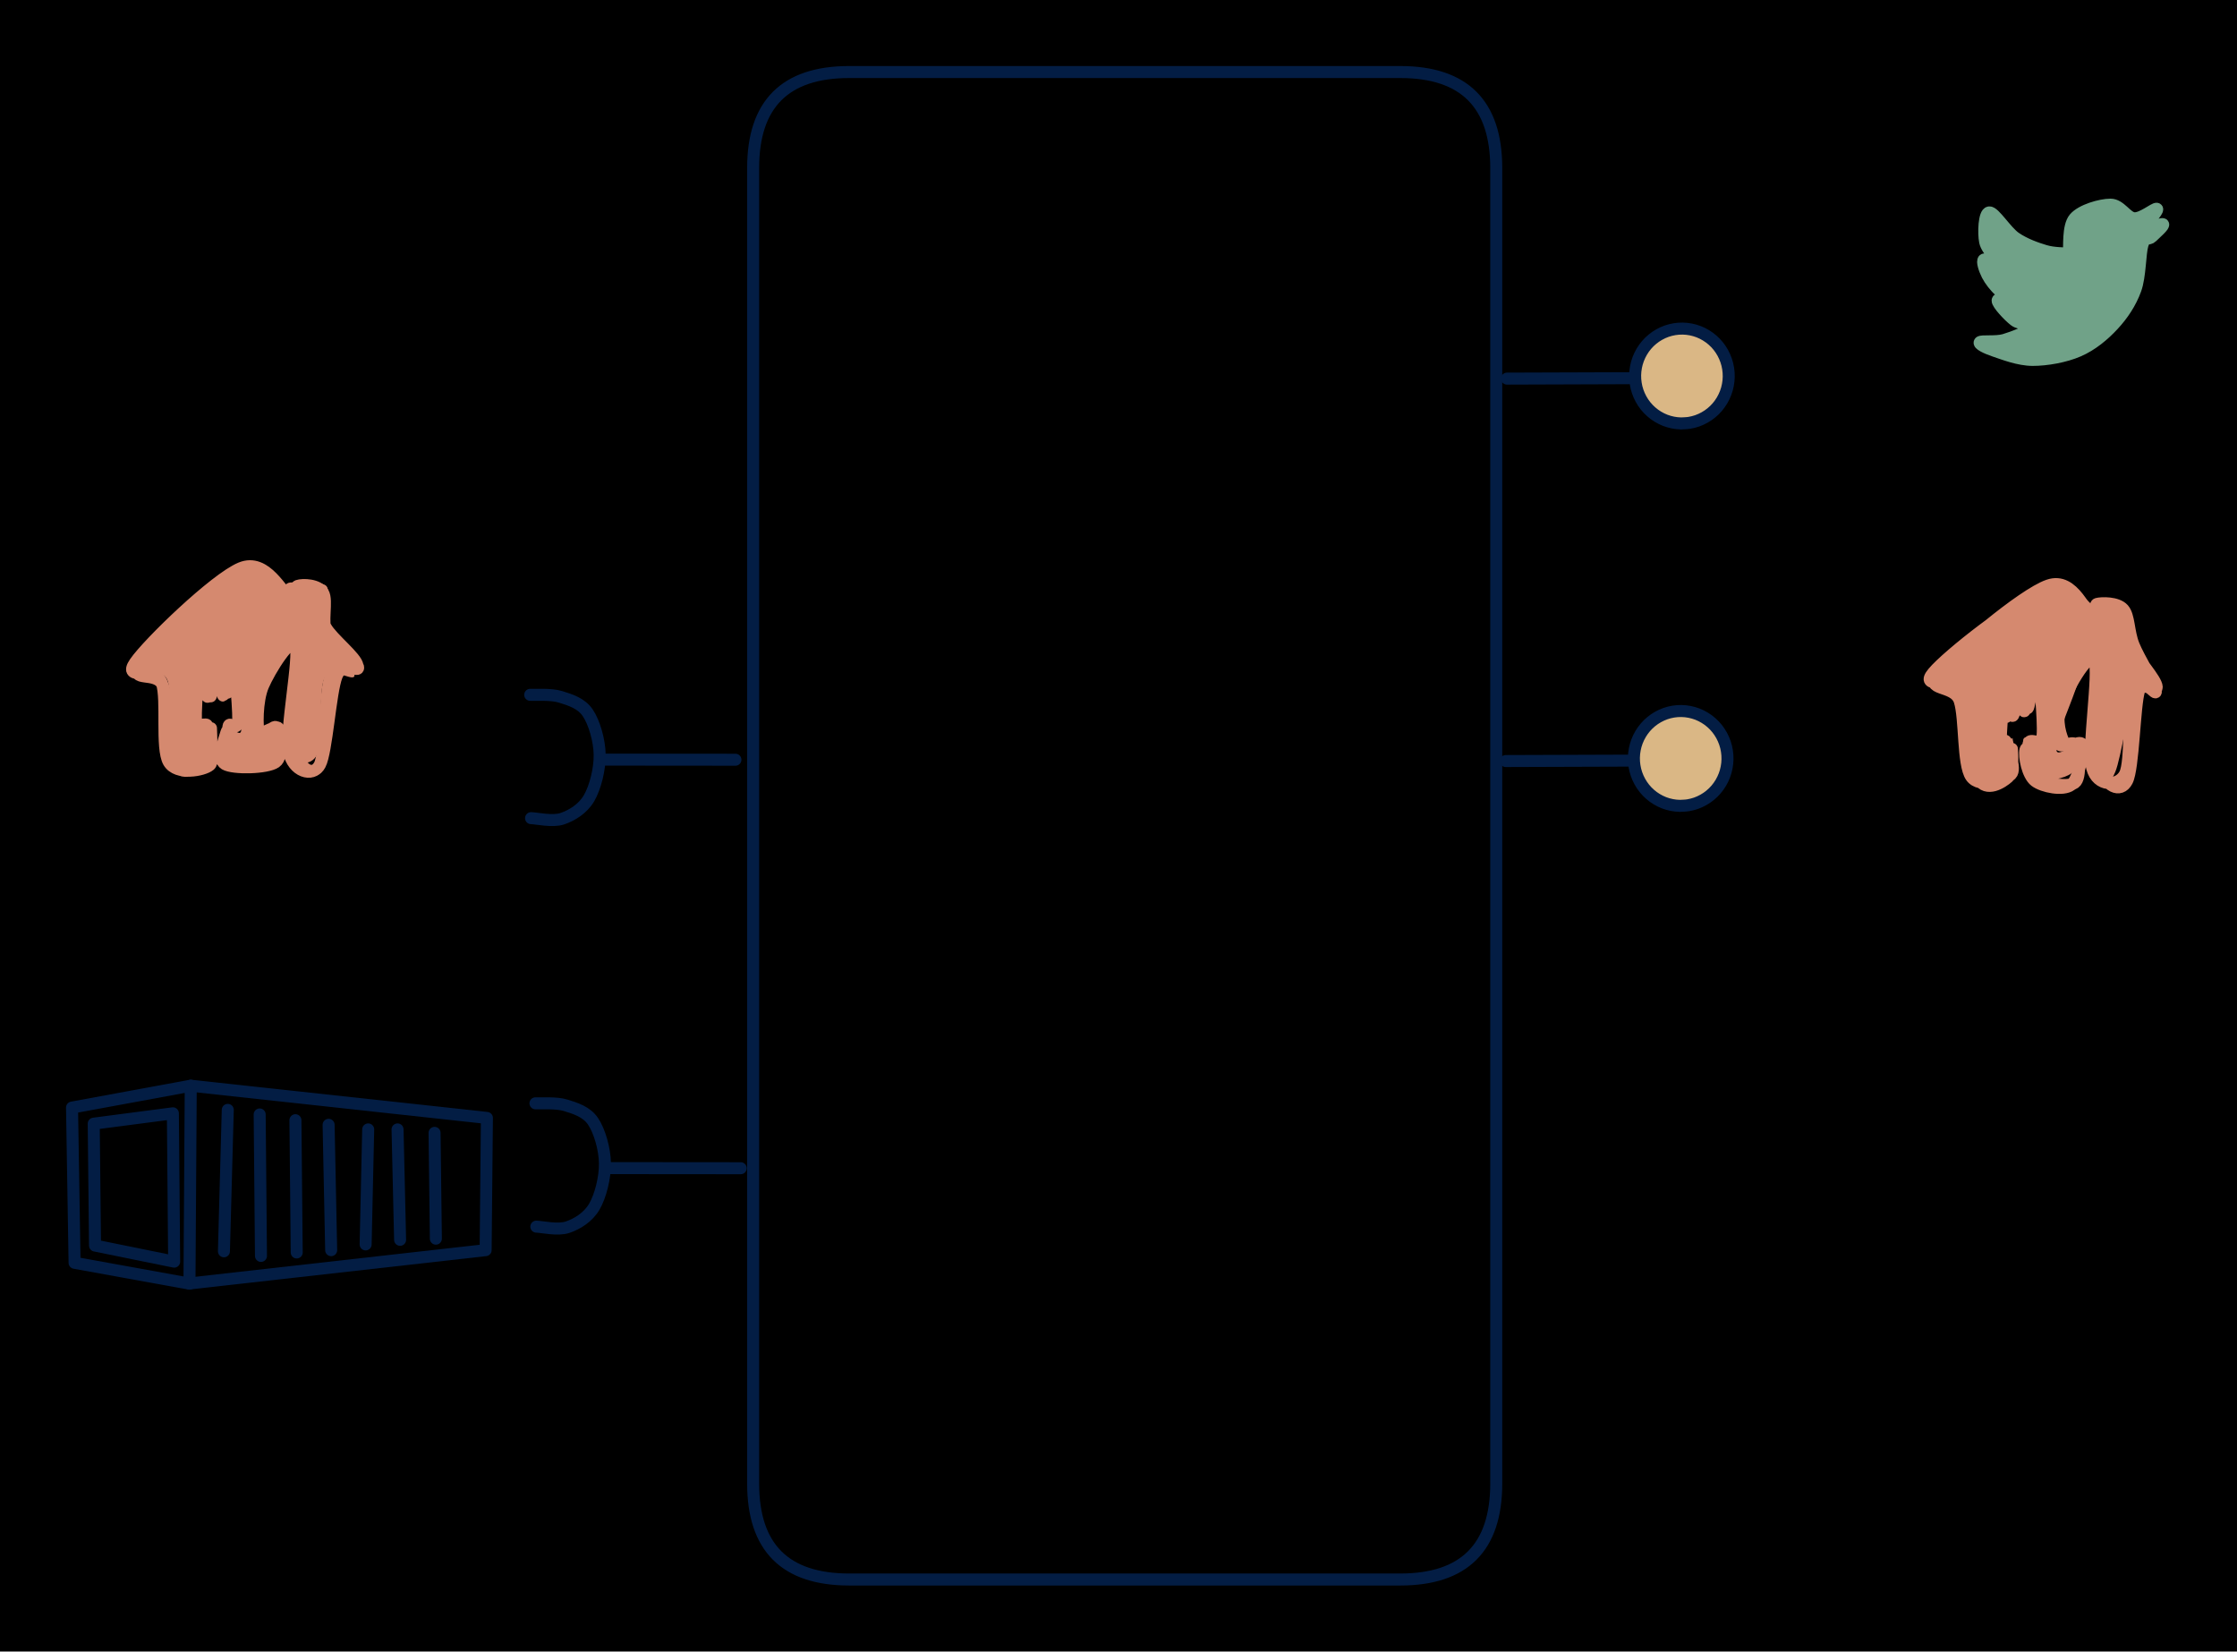
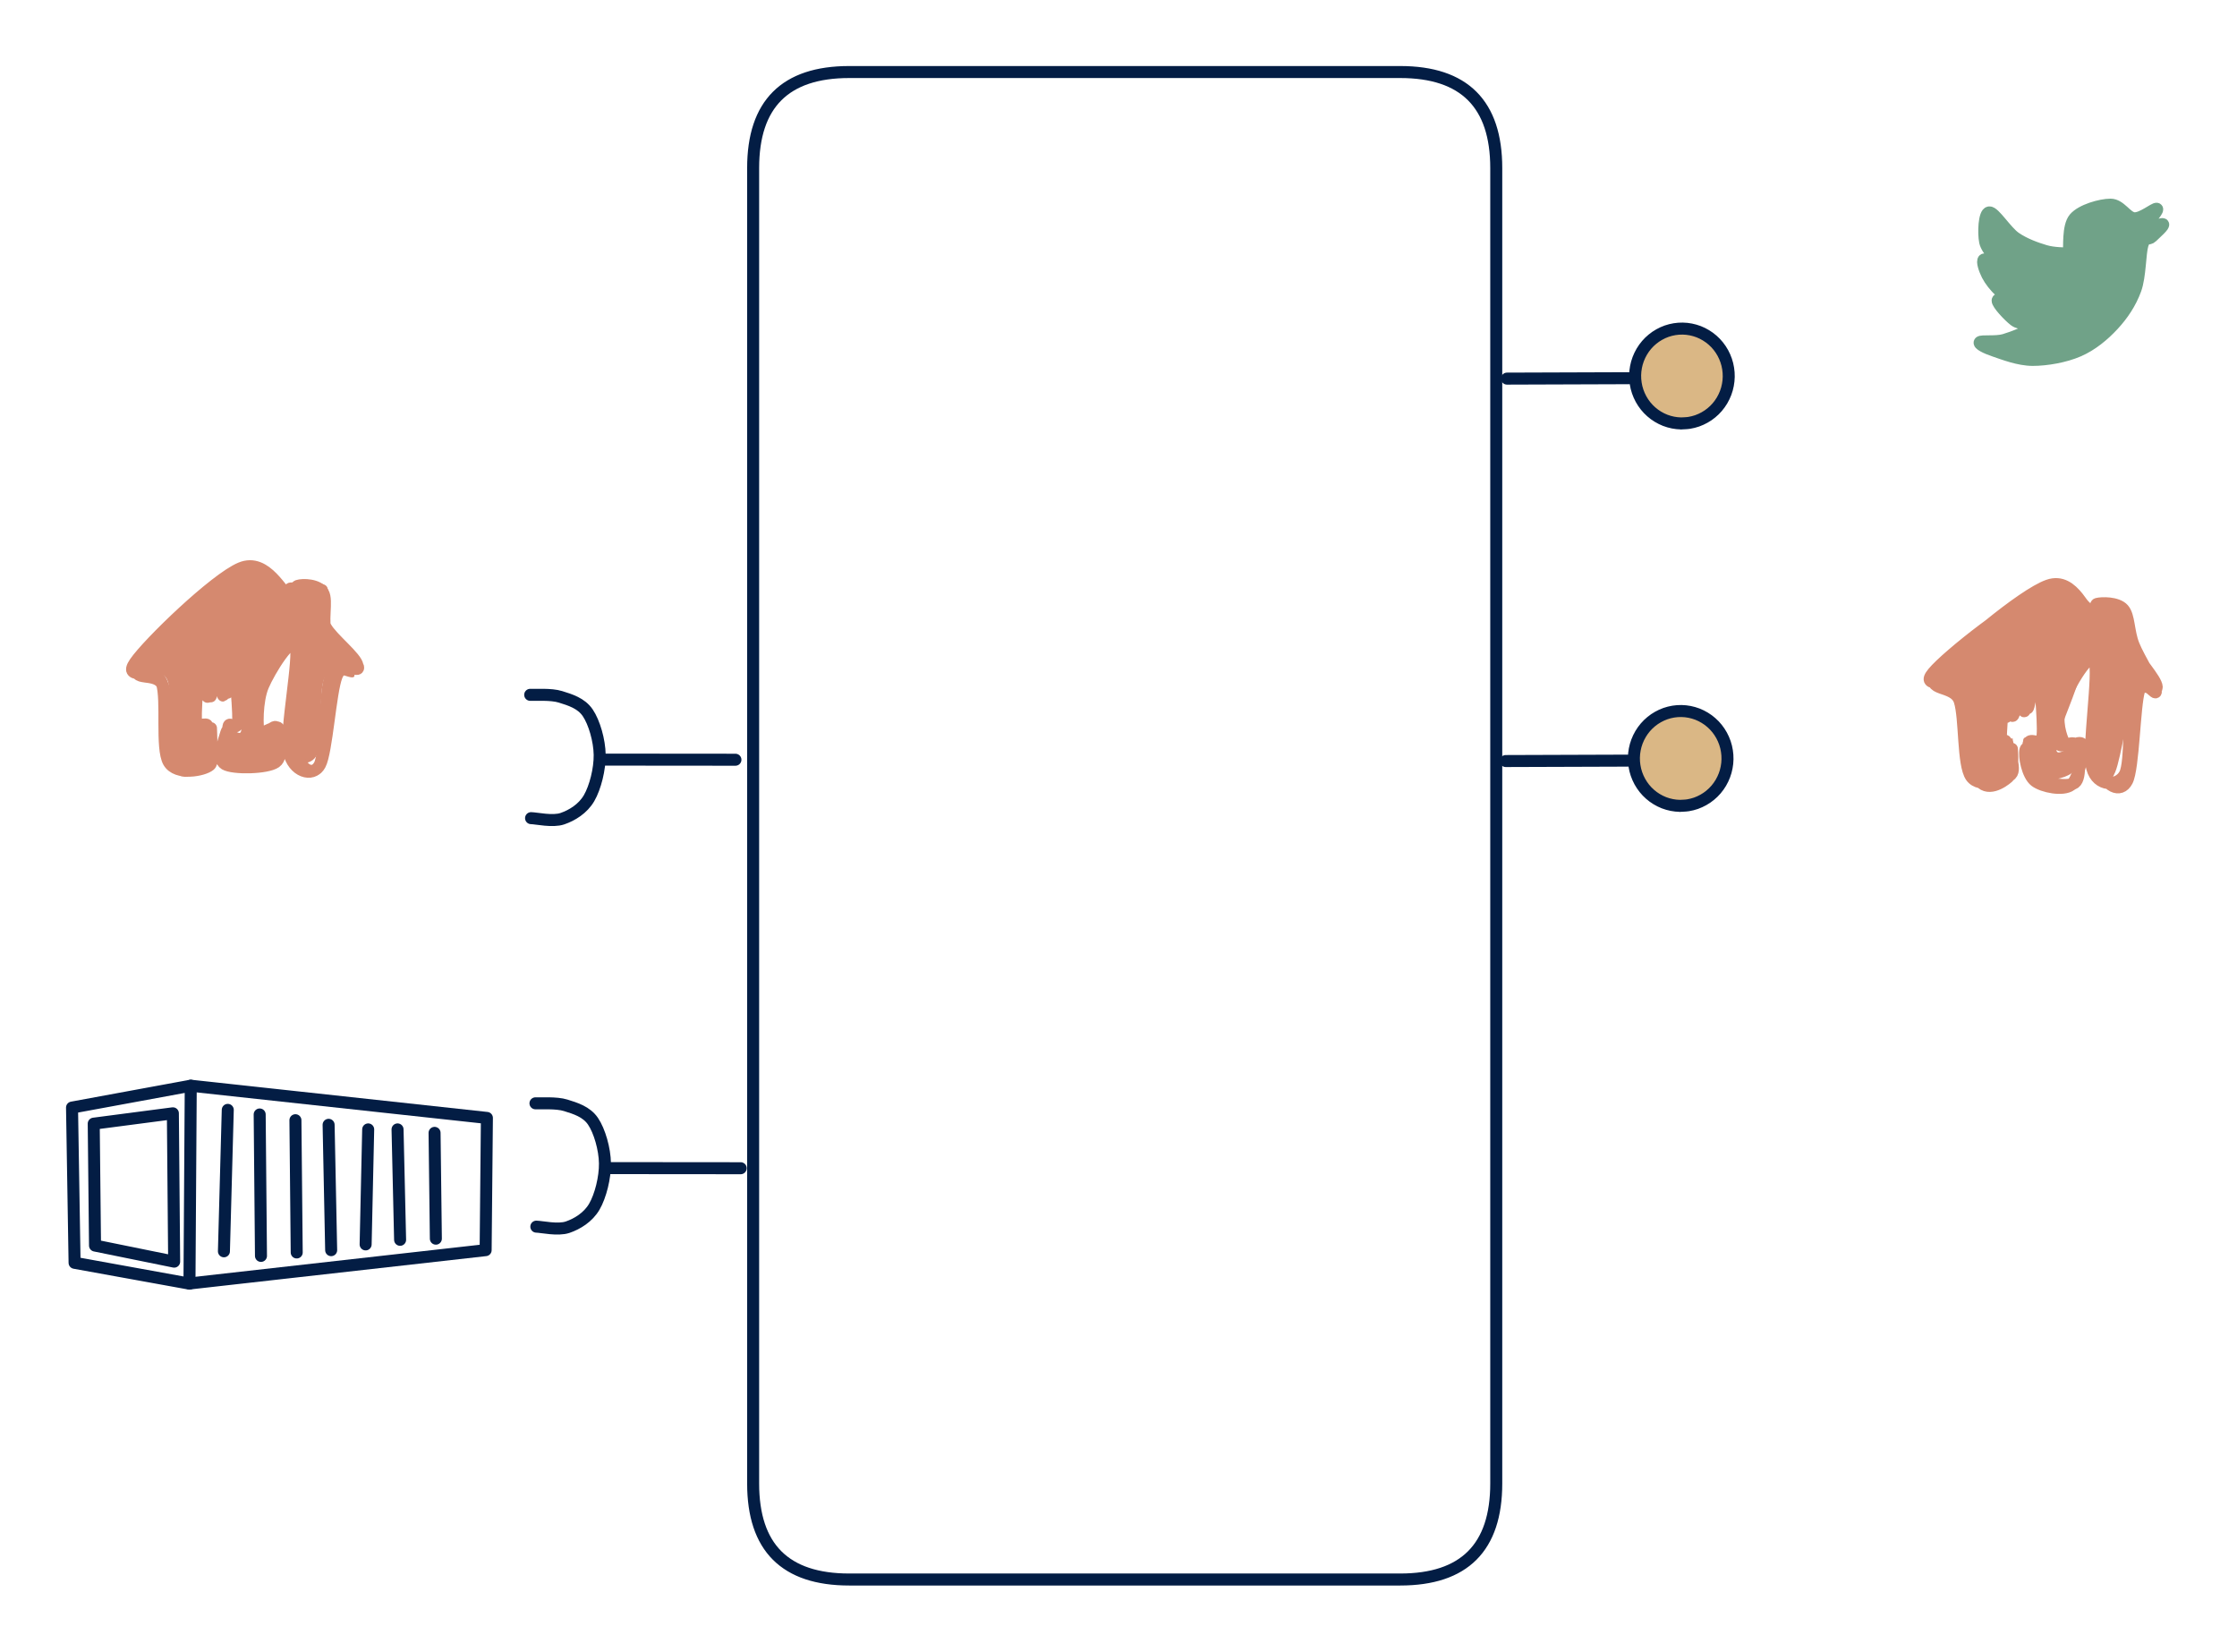
<svg xmlns="http://www.w3.org/2000/svg" version="1.1" viewBox="3001.583 618.914 745.384 550.24" width="745.384" height="550.24">
-   <rect x="3001.583" y="618.914" width="745.384" height="550.24" fill="#000000" />
  <g stroke-linecap="round">
    <g transform="translate(3070.528 861.5411) rotate(0 12.73015 -19.74029)" fill-rule="evenodd">
      <path d="M-0.31 -2 C0.5 -0.59, 4.44 7.05, 2.67 9.72 C0.9 12.39, -8.27 18.32, -10.92 14 C-13.58 9.69, -10.73 -10.33, -13.24 -16.18 C-15.76 -22.04, -30.34 -15.08, -26.02 -21.12 C-21.7 -27.16, 4.08 -49, 12.67 -52.45 C21.26 -55.9, 22.96 -42.87, 25.54 -41.82 C28.11 -40.78, 25.74 -45.24, 28.13 -46.15 C30.52 -47.07, 38.09 -49.44, 39.87 -47.32 C41.65 -45.2, 37.24 -38.38, 38.8 -33.44 C40.35 -28.5, 49.12 -20.47, 49.18 -17.69 C49.24 -14.9, 41.26 -21.16, 39.17 -16.74 C37.09 -12.31, 38.6 4.94, 36.68 8.85 C34.75 12.77, 28.79 12.75, 27.63 6.76 C26.46 0.76, 31.19 -23.38, 29.67 -27.11 C28.14 -30.85, 20.61 -20.06, 18.47 -15.65 C16.34 -11.24, 15.84 -3.32, 16.84 -0.67 C17.84 1.99, 23.68 -2.1, 24.48 0.28 C25.27 2.66, 24.75 11.82, 21.62 13.62 C18.48 15.43, 7.84 13.11, 5.68 11.12 C3.52 9.13, 7.68 3.64, 8.65 1.69 C9.62 -0.27, 11.55 3.86, 11.51 -0.61 C11.46 -5.08, 9.38 -23.34, 8.39 -25.13 C7.4 -26.92, 6.66 -11.15, 5.58 -11.35 C4.49 -11.56, 3.07 -26.09, 1.87 -26.35 C0.67 -26.61, -1.26 -12.44, -1.62 -12.89 C-1.98 -13.34, -0.11 -30.23, -0.28 -29.04 C-0.46 -27.85, -2.92 -10.25, -2.65 -5.75 C-2.39 -1.25, 0.45 -2.98, 1.29 -2.04" stroke="none" stroke-width="0" fill="#d5896f" fill-rule="evenodd" />
      <path d="M-0.55 0.67 C-0.43 2.8, 2.98 10.52, 0.96 12.29 C-1.07 14.05, -10.05 15.82, -12.71 11.26 C-15.38 6.7, -13.14 -9.53, -15.01 -15.05 C-16.89 -20.58, -28.33 -15.51, -23.95 -21.89 C-19.58 -28.27, 2.6 -49.71, 11.23 -53.32 C19.87 -56.93, 25.06 -44.67, 27.85 -43.55 C30.63 -42.42, 26.42 -46.47, 27.96 -46.57 C29.5 -46.67, 35.17 -46.32, 37.11 -44.16 C39.05 -42.01, 37.41 -37.54, 39.59 -33.65 C41.77 -29.76, 49.91 -23.59, 50.17 -20.81 C50.43 -18.04, 43.27 -22.53, 41.16 -17.01 C39.05 -11.48, 39.8 8.21, 37.49 12.35 C35.19 16.48, 28.65 14.5, 27.32 7.81 C25.99 1.12, 31.1 -23.99, 29.5 -27.78 C27.9 -31.57, 20.06 -19.76, 17.74 -14.93 C15.42 -10.1, 14.57 -1.28, 15.59 1.21 C16.6 3.7, 22.97 -1.67, 23.86 0.02 C24.75 1.72, 23.47 9.62, 20.94 11.38 C18.41 13.13, 10.97 12.55, 8.68 10.56 C6.39 8.57, 6.89 1.68, 7.18 -0.55 C7.48 -2.78, 10.32 1.85, 10.44 -2.82 C10.56 -7.49, 8.74 -27.24, 7.91 -28.59 C7.07 -29.93, 5.98 -10.95, 5.42 -10.88 C4.87 -10.8, 5.44 -28.21, 4.57 -28.14 C3.71 -28.07, 1.4 -10.39, 0.23 -10.46 C-0.95 -10.52, -1.69 -29.54, -2.5 -28.52 C-3.31 -27.5, -5.04 -8.89, -4.63 -4.33 C-4.22 0.24, -0.68 -1.7, -0.06 -1.14 M1.36 -0.02 C1.33 1.83, 2.1 8.7, 0.14 10.75 C-1.81 12.81, -7.91 16.44, -10.36 12.32 C-12.81 8.21, -12.64 -8.39, -14.57 -13.95 C-16.5 -19.51, -26.41 -14.81, -21.95 -21.03 C-17.49 -27.25, 3.79 -47.86, 12.19 -51.27 C20.58 -54.69, 25.42 -42.19, 28.42 -41.55 C31.42 -40.9, 28.48 -46.82, 30.2 -47.42 C31.91 -48.02, 37.07 -47.89, 38.7 -45.16 C40.33 -42.43, 38.04 -35.18, 39.98 -31.06 C41.93 -26.93, 49.83 -22.71, 50.37 -20.43 C50.91 -18.15, 45.33 -22.81, 43.22 -17.38 C41.1 -11.95, 39.93 8.03, 37.67 12.14 C35.42 16.26, 30.96 13.97, 29.69 7.32 C28.43 0.66, 31.92 -24.2, 30.09 -27.78 C28.26 -31.35, 20.82 -19.12, 18.7 -14.12 C16.58 -9.12, 16.63 -0.1, 17.38 2.22 C18.13 4.54, 22.28 -1.72, 23.2 -0.21 C24.12 1.31, 25.76 9.29, 22.89 11.32 C20.03 13.34, 8.74 13.58, 6 11.94 C3.26 10.29, 5.67 4.15, 6.47 1.45 C7.27 -1.25, 10.68 0.39, 10.82 -4.25 C10.96 -8.89, 7.99 -25.13, 7.31 -26.39 C6.62 -27.65, 7.44 -11.5, 6.73 -11.8 C6.02 -12.09, 3.97 -28.36, 3.05 -28.16 C2.13 -27.96, 1.94 -10.41, 1.21 -10.6 C0.47 -10.79, -0.58 -30.61, -1.39 -29.28 C-2.2 -27.96, -3.9 -7.52, -3.67 -2.66 C-3.44 2.19, -0.64 -0.75, 0.01 -0.17" stroke="#d5896f" stroke-width="4" fill="none" />
    </g>
  </g>
  <g stroke-linecap="round">
    <g transform="translate(3032.814 993.2821) rotate(0 13.39865 21.26245)">
      <path d="M0 0 C0.14 13.04, 0.27 26.08, 0.43 40.61 M0 0 C0.16 15.19, 0.32 30.39, 0.43 40.61 M0.43 40.61 C6.67 41.88, 12.91 43.15, 26.8 45.97 M0.43 40.61 C8.54 42.26, 16.65 43.91, 26.8 45.97 M26.8 45.97 C26.67 31.72, 26.55 17.46, 26.37 -3.45 M26.8 45.97 C26.69 33.63, 26.58 21.28, 26.37 -3.45 M26.37 -3.45 C20.89 -2.73, 15.4 -2.01, 0 0 M26.37 -3.45 C18.43 -2.41, 10.5 -1.37, 0 0" stroke="#031d44" stroke-width="4" fill="none" />
    </g>
  </g>
  <g stroke-linecap="round">
    <g transform="translate(3025.583 987.9186) rotate(0 19.77896 25.68963)">
      <path d="M0 0 C0.18 11.08, 0.36 22.16, 0.85 51.72 M0 0 C0.18 10.79, 0.36 21.59, 0.85 51.72 M0.85 51.72 C10.05 53.39, 19.25 55.06, 39.13 58.66 M0.85 51.72 C16.1 54.48, 31.35 57.25, 39.13 58.66 M39.13 58.66 C39.22 45.29, 39.31 31.92, 39.56 -7.28 M39.13 58.66 C39.23 44.12, 39.32 29.59, 39.56 -7.28 M39.56 -7.28 C29.76 -5.48, 19.97 -3.67, 0 0 M39.56 -7.28 C29.7 -5.46, 19.84 -3.65, 0 0" stroke="#031d44" stroke-width="4" fill="none" />
    </g>
  </g>
  <g stroke-linecap="round">
    <g transform="translate(3065.141 980.6395) rotate(0 49.12839 32.94722)">
      <path d="M0 0 C32.71 3.56, 65.42 7.11, 98.68 10.73 M0 0 C24.69 2.68, 49.38 5.37, 98.68 10.73 M98.68 10.73 C98.56 23.1, 98.44 35.48, 98.26 54.78 M98.68 10.73 C98.58 21.82, 98.47 32.92, 98.26 54.78 M98.26 54.78 C58.83 59.22, 19.41 63.66, -0.43 65.89 M98.26 54.78 C76.07 57.28, 53.88 59.78, -0.43 65.89" stroke="#031d44" stroke-width="4" fill="none" />
    </g>
  </g>
  <g stroke-linecap="round">
    <g transform="translate(3077.477 988.6848) rotate(0 -0.6380311 23.56109)">
      <path d="M0 0 C-0.35 12.76, -0.69 25.52, -1.28 47.12 M0 0 C-0.28 10.31, -0.56 20.62, -1.28 47.12" stroke="#031d44" stroke-width="4" fill="none" />
    </g>
  </g>
  <g stroke-linecap="round">
    <g transform="translate(3088.11 990.2172) rotate(0 0.212677 23.56109)">
      <path d="M0 0 C0.1 10.71, 0.19 21.41, 0.43 47.12 M0 0 C0.15 17.02, 0.31 34.03, 0.43 47.12" stroke="#031d44" stroke-width="4" fill="none" />
    </g>
  </g>
  <g stroke-linecap="round">
    <g transform="translate(3100.02 992.1328) rotate(0 0.212677 22.02866)">
      <path d="M0 0 C0.12 12.75, 0.25 25.5, 0.43 44.06 M0 0 C0.09 8.95, 0.17 17.9, 0.43 44.06" stroke="#031d44" stroke-width="4" fill="none" />
    </g>
  </g>
  <g stroke-linecap="round">
    <g transform="translate(3111.079 993.6652) rotate(0 0.4253541 20.87934)">
      <path d="M0 0 C0.2 9.89, 0.4 19.78, 0.85 41.76 M0 0 C0.17 8.51, 0.35 17.01, 0.85 41.76" stroke="#031d44" stroke-width="4" fill="none" />
    </g>
  </g>
  <g stroke-linecap="round">
    <g transform="translate(3124.265 995.1976) rotate(0 -0.4253541 19.15536)">
      <path d="M0 0 C-0.2 9.07, -0.4 18.13, -0.85 38.31 M0 0 C-0.26 11.78, -0.52 23.57, -0.85 38.31" stroke="#031d44" stroke-width="4" fill="none" />
    </g>
  </g>
  <g stroke-linecap="round">
    <g transform="translate(3134.049 995.1976) rotate(0 0.4253541 18.38914)">
      <path d="M0 0 C0.2 8.84, 0.41 17.68, 0.85 36.78 M0 0 C0.34 14.65, 0.68 29.3, 0.85 36.78" stroke="#031d44" stroke-width="4" fill="none" />
    </g>
  </g>
  <g stroke-linecap="round">
    <g transform="translate(3146.384 996.3469) rotate(0 0.212677 17.62293)">
      <path d="M0 0 C0.12 9.9, 0.24 19.8, 0.43 35.25 M0 0 C0.11 8.88, 0.21 17.75, 0.43 35.25" stroke="#031d44" stroke-width="4" fill="none" />
    </g>
  </g>
  <g stroke-linecap="round" transform="translate(3252.535 642.9141) rotate(0 123.8051 251.1225)">
    <path d="M32 0 C85.64 0, 139.28 0, 215.61 0 M32 0 C74.03 0, 116.05 0, 215.61 0 M215.61 0 C236.94 0, 247.61 10.67, 247.61 32 M215.61 0 C236.94 0, 247.61 10.67, 247.61 32 M247.61 32 C247.61 140.5, 247.61 248.99, 247.61 470.24 M247.61 32 C247.61 141.24, 247.61 250.48, 247.61 470.24 M247.61 470.24 C247.61 491.58, 236.94 502.24, 215.61 502.24 M247.61 470.24 C247.61 491.58, 236.94 502.24, 215.61 502.24 M215.61 502.24 C144.41 502.24, 73.21 502.24, 32 502.24 M215.61 502.24 C152.08 502.24, 88.56 502.24, 32 502.24 M32 502.24 C10.67 502.24, 0 491.58, 0 470.24 M32 502.24 C10.67 502.24, 0 491.58, 0 470.24 M0 470.24 C0 326.77, 0 183.29, 0 32 M0 470.24 C0 354.57, 0 238.89, 0 32 M0 32 C0 10.67, 10.67 0, 32 0 M0 32 C0 10.67, 10.67 0, 32 0" stroke="#031d44" stroke-width="4" fill="none" />
  </g>
  <g stroke-linecap="round">
    <g transform="translate(3169.699 859.7059) rotate(269.5993 20.20242 11.50673)">
      <path d="M0 0 C-0.04 1.74, -1.34 7.21, -0.25 10.44 C0.83 13.66, 2.98 17.27, 6.52 19.37 C10.05 21.46, 16.21 23.05, 20.95 23.01 C25.69 22.98, 31.74 21.29, 34.97 19.13 C38.2 16.98, 39.33 13.27, 40.35 10.08 C41.37 6.89, 40.97 1.68, 41.09 0 M0 0 C-0.04 1.74, -1.34 7.21, -0.25 10.44 C0.83 13.66, 2.98 17.27, 6.52 19.37 C10.05 21.46, 16.21 23.05, 20.95 23.01 C25.69 22.98, 31.74 21.29, 34.97 19.13 C38.2 16.98, 39.33 13.27, 40.35 10.08 C41.37 6.89, 40.97 1.68, 41.09 0" stroke="#031d44" stroke-width="4" fill="none" />
    </g>
  </g>
  <g stroke-linecap="round">
    <g transform="translate(3224.605 849.8141) rotate(269.5993 -0.1761756 22.19813)">
      <path d="M0 0 C-0.06 7.4, -0.29 37, -0.35 44.4 M0 0 C-0.06 7.4, -0.29 37, -0.35 44.4" stroke="#031d44" stroke-width="4" fill="none" />
    </g>
  </g>
  <g stroke-linecap="round">
    <g transform="translate(3171.455 995.8037) rotate(269.5993 20.20242 11.50673)">
      <path d="M0 0 C-0.04 1.74, -1.34 7.21, -0.25 10.44 C0.83 13.66, 2.98 17.27, 6.52 19.37 C10.05 21.46, 16.21 23.05, 20.95 23.01 C25.69 22.98, 31.74 21.29, 34.97 19.13 C38.2 16.98, 39.33 13.27, 40.35 10.08 C41.37 6.89, 40.97 1.68, 41.09 0 M0 0 C-0.04 1.74, -1.34 7.21, -0.25 10.44 C0.83 13.66, 2.98 17.27, 6.52 19.37 C10.05 21.46, 16.21 23.05, 20.95 23.01 C25.69 22.98, 31.74 21.29, 34.97 19.13 C38.2 16.98, 39.33 13.27, 40.35 10.08 C41.37 6.89, 40.97 1.68, 41.09 0" stroke="#031d44" stroke-width="4" fill="none" />
    </g>
  </g>
  <g stroke-linecap="round">
    <g transform="translate(3226.361 985.9119) rotate(269.5993 -0.1761756 22.19813)">
      <path d="M0 0 C-0.06 7.4, -0.29 37, -0.35 44.4 M0 0 C-0.06 7.4, -0.29 37, -0.35 44.4" stroke="#031d44" stroke-width="4" fill="none" />
    </g>
  </g>
  <g stroke-linecap="round">
    <g transform="translate(3523.627 724.6722) rotate(90.96151 0.4103828 20.31395)">
      <path d="M0 0 C0.14 6.77, 0.68 33.86, 0.82 40.63 M0 0 C0.14 6.77, 0.68 33.86, 0.82 40.63" stroke="#031d44" stroke-width="4" fill="none" />
    </g>
  </g>
  <g stroke-linecap="round" transform="translate(3546.216 728.5924) rotate(90.96151 15.79974 15.59455)">
    <path d="M31.6 15.59 C31.6 16.5, 31.52 17.41, 31.36 18.3 C31.2 19.19, 30.96 20.08, 30.65 20.93 C30.33 21.78, 29.94 22.61, 29.48 23.39 C29.03 24.17, 28.49 24.93, 27.9 25.62 C27.32 26.31, 26.66 26.96, 25.96 27.54 C25.26 28.12, 24.49 28.65, 23.7 29.1 C22.91 29.55, 22.06 29.94, 21.2 30.25 C20.34 30.56, 19.44 30.8, 18.54 30.95 C17.64 31.11, 16.71 31.19, 15.8 31.19 C14.89 31.19, 13.96 31.11, 13.06 30.95 C12.16 30.8, 11.26 30.56, 10.4 30.25 C9.54 29.94, 8.69 29.55, 7.9 29.1 C7.11 28.65, 6.34 28.12, 5.64 27.54 C4.94 26.96, 4.28 26.31, 3.7 25.62 C3.11 24.93, 2.57 24.17, 2.12 23.39 C1.66 22.61, 1.27 21.78, 0.95 20.93 C0.64 20.08, 0.4 19.19, 0.24 18.3 C0.08 17.41, 0 16.5, 0 15.59 C0 14.69, 0.08 13.78, 0.24 12.89 C0.4 12, 0.64 11.11, 0.95 10.26 C1.27 9.41, 1.66 8.58, 2.12 7.8 C2.57 7.02, 3.11 6.26, 3.7 5.57 C4.28 4.88, 4.94 4.23, 5.64 3.65 C6.34 3.07, 7.11 2.54, 7.9 2.09 C8.69 1.64, 9.54 1.25, 10.4 0.94 C11.26 0.63, 12.16 0.39, 13.06 0.24 C13.96 0.08, 14.89 0, 15.8 0 C16.71 0, 17.64 0.08, 18.54 0.24 C19.44 0.39, 20.34 0.63, 21.2 0.94 C22.06 1.25, 22.91 1.64, 23.7 2.09 C24.49 2.54, 25.26 3.07, 25.96 3.65 C26.66 4.23, 27.32 4.88, 27.9 5.57 C28.49 6.26, 29.03 7.02, 29.48 7.8 C29.94 8.58, 30.33 9.41, 30.65 10.26 C30.96 11.11, 31.2 12, 31.36 12.89 C31.52 13.78, 31.56 15.14, 31.6 15.59 C31.64 16.05, 31.64 15.14, 31.6 15.59" stroke="none" stroke-width="0" fill="#dab785" />
    <path d="M31.6 15.59 C31.6 16.5, 31.52 17.41, 31.36 18.3 C31.2 19.19, 30.96 20.08, 30.65 20.93 C30.33 21.78, 29.94 22.61, 29.48 23.39 C29.03 24.17, 28.49 24.93, 27.9 25.62 C27.32 26.31, 26.66 26.96, 25.96 27.54 C25.26 28.12, 24.49 28.65, 23.7 29.1 C22.91 29.55, 22.06 29.94, 21.2 30.25 C20.34 30.56, 19.44 30.8, 18.54 30.95 C17.64 31.11, 16.71 31.19, 15.8 31.19 C14.89 31.19, 13.96 31.11, 13.06 30.95 C12.16 30.8, 11.26 30.56, 10.4 30.25 C9.54 29.94, 8.69 29.55, 7.9 29.1 C7.11 28.65, 6.34 28.12, 5.64 27.54 C4.94 26.96, 4.28 26.31, 3.7 25.62 C3.11 24.93, 2.57 24.17, 2.12 23.39 C1.66 22.61, 1.27 21.78, 0.95 20.93 C0.64 20.08, 0.4 19.19, 0.24 18.3 C0.08 17.41, 0 16.5, 0 15.59 C0 14.69, 0.08 13.78, 0.24 12.89 C0.4 12, 0.64 11.11, 0.95 10.26 C1.27 9.41, 1.66 8.58, 2.12 7.8 C2.57 7.02, 3.11 6.26, 3.7 5.57 C4.28 4.88, 4.94 4.23, 5.64 3.65 C6.34 3.07, 7.11 2.54, 7.9 2.09 C8.69 1.64, 9.54 1.25, 10.4 0.94 C11.26 0.63, 12.16 0.39, 13.06 0.24 C13.96 0.08, 14.89 0, 15.8 0 C16.71 0, 17.64 0.08, 18.54 0.24 C19.44 0.39, 20.34 0.63, 21.2 0.94 C22.06 1.25, 22.91 1.64, 23.7 2.09 C24.49 2.54, 25.26 3.07, 25.96 3.65 C26.66 4.23, 27.32 4.88, 27.9 5.57 C28.49 6.26, 29.03 7.02, 29.48 7.8 C29.94 8.58, 30.33 9.41, 30.65 10.26 C30.96 11.11, 31.2 12, 31.36 12.89 C31.52 13.78, 31.56 15.14, 31.6 15.59 C31.64 16.05, 31.64 15.14, 31.6 15.59" stroke="#031d44" stroke-width="4" fill="none" />
  </g>
  <g stroke-linecap="round">
    <g transform="translate(3523.213 852.0855) rotate(90.96151 0.4103828 20.31395)">
      <path d="M0 0 C0.14 6.77, 0.68 33.86, 0.82 40.63 M0 0 C0.14 6.77, 0.68 33.86, 0.82 40.63" stroke="#031d44" stroke-width="4" fill="none" />
    </g>
  </g>
  <g stroke-linecap="round" transform="translate(3545.803 856.0057) rotate(90.96151 15.79974 15.59455)">
    <path d="M31.6 15.59 C31.6 16.5, 31.52 17.41, 31.36 18.3 C31.2 19.19, 30.96 20.08, 30.65 20.93 C30.33 21.78, 29.94 22.61, 29.48 23.39 C29.03 24.17, 28.49 24.93, 27.9 25.62 C27.32 26.31, 26.66 26.96, 25.96 27.54 C25.26 28.12, 24.49 28.65, 23.7 29.1 C22.91 29.55, 22.06 29.94, 21.2 30.25 C20.34 30.56, 19.44 30.8, 18.54 30.95 C17.64 31.11, 16.71 31.19, 15.8 31.19 C14.89 31.19, 13.96 31.11, 13.06 30.95 C12.16 30.8, 11.26 30.56, 10.4 30.25 C9.54 29.94, 8.69 29.55, 7.9 29.1 C7.11 28.65, 6.34 28.12, 5.64 27.54 C4.94 26.96, 4.28 26.31, 3.7 25.62 C3.11 24.93, 2.57 24.17, 2.12 23.39 C1.66 22.61, 1.27 21.78, 0.95 20.93 C0.64 20.08, 0.4 19.19, 0.24 18.3 C0.08 17.41, 0 16.5, 0 15.59 C0 14.69, 0.08 13.78, 0.24 12.89 C0.4 12, 0.64 11.11, 0.95 10.26 C1.27 9.41, 1.66 8.58, 2.12 7.8 C2.57 7.02, 3.11 6.26, 3.7 5.57 C4.28 4.88, 4.94 4.23, 5.64 3.65 C6.34 3.07, 7.11 2.54, 7.9 2.09 C8.69 1.64, 9.54 1.25, 10.4 0.94 C11.26 0.63, 12.16 0.39, 13.06 0.24 C13.96 0.08, 14.89 0, 15.8 0 C16.71 0, 17.64 0.08, 18.54 0.24 C19.44 0.39, 20.34 0.63, 21.2 0.94 C22.06 1.25, 22.91 1.64, 23.7 2.09 C24.49 2.54, 25.26 3.07, 25.96 3.65 C26.66 4.23, 27.32 4.88, 27.9 5.57 C28.49 6.26, 29.03 7.02, 29.48 7.8 C29.94 8.58, 30.33 9.41, 30.65 10.26 C30.96 11.11, 31.2 12, 31.36 12.89 C31.52 13.78, 31.56 15.14, 31.6 15.59 C31.64 16.05, 31.64 15.14, 31.6 15.59" stroke="none" stroke-width="0" fill="#dab785" />
    <path d="M31.6 15.59 C31.6 16.5, 31.52 17.41, 31.36 18.3 C31.2 19.19, 30.96 20.08, 30.65 20.93 C30.33 21.78, 29.94 22.61, 29.48 23.39 C29.03 24.17, 28.49 24.93, 27.9 25.62 C27.32 26.31, 26.66 26.96, 25.96 27.54 C25.26 28.12, 24.49 28.65, 23.7 29.1 C22.91 29.55, 22.06 29.94, 21.2 30.25 C20.34 30.56, 19.44 30.8, 18.54 30.95 C17.64 31.11, 16.71 31.19, 15.8 31.19 C14.89 31.19, 13.96 31.11, 13.06 30.95 C12.16 30.8, 11.26 30.56, 10.4 30.25 C9.54 29.94, 8.69 29.55, 7.9 29.1 C7.11 28.65, 6.34 28.12, 5.64 27.54 C4.94 26.96, 4.28 26.31, 3.7 25.62 C3.11 24.93, 2.57 24.17, 2.12 23.39 C1.66 22.61, 1.27 21.78, 0.95 20.93 C0.64 20.08, 0.4 19.19, 0.24 18.3 C0.08 17.41, 0 16.5, 0 15.59 C0 14.69, 0.08 13.78, 0.24 12.89 C0.4 12, 0.64 11.11, 0.95 10.26 C1.27 9.41, 1.66 8.58, 2.12 7.8 C2.57 7.02, 3.11 6.26, 3.7 5.57 C4.28 4.88, 4.94 4.23, 5.64 3.65 C6.34 3.07, 7.11 2.54, 7.9 2.09 C8.69 1.64, 9.54 1.25, 10.4 0.94 C11.26 0.63, 12.16 0.39, 13.06 0.24 C13.96 0.08, 14.89 0, 15.8 0 C16.71 0, 17.64 0.08, 18.54 0.24 C19.44 0.39, 20.34 0.63, 21.2 0.94 C22.06 1.25, 22.91 1.64, 23.7 2.09 C24.49 2.54, 25.26 3.07, 25.96 3.65 C26.66 4.23, 27.32 4.88, 27.9 5.57 C28.49 6.26, 29.03 7.02, 29.48 7.8 C29.94 8.58, 30.33 9.41, 30.65 10.26 C30.96 11.11, 31.2 12, 31.36 12.89 C31.52 13.78, 31.56 15.14, 31.6 15.59 C31.64 16.05, 31.64 15.14, 31.6 15.59" stroke="#031d44" stroke-width="4" fill="none" />
  </g>
  <g stroke-linecap="round">
    <g transform="translate(3690.898 703.432) rotate(0 0.8961443 9.527954)" fill-rule="evenodd">
      <path d="M0 0 C0.32 -1.97, -0.4 -9.07, 1.93 -11.8 C4.25 -14.52, 10.62 -16.33, 13.92 -16.33 C17.23 -16.33, 19.21 -12.02, 21.77 -11.8 C24.34 -11.57, 28.51 -15.15, 29.33 -14.97 C30.14 -14.8, 27.6 -11.95, 26.66 -10.74 C25.72 -9.53, 22.91 -7.86, 23.7 -7.71 C24.49 -7.56, 30.74 -10.18, 31.4 -9.83 C32.07 -9.48, 28.84 -6.73, 27.7 -5.6 C26.56 -4.46, 25.5 -5.95, 24.59 -3.02 C23.68 -0.1, 23.85 7.49, 22.22 11.95 C20.59 16.41, 17.97 20.34, 14.81 23.74 C11.65 27.15, 7.73 30.42, 3.26 32.36 C-1.21 34.31, -7.33 35.39, -12 35.39 C-16.66 35.39, -21.8 33.35, -24.74 32.36 C-27.67 31.38, -30.17 30.1, -29.63 29.49 C-29.08 28.89, -24.39 29.57, -21.48 28.74 C-18.57 27.9, -12.71 25.58, -12.15 24.5 C-11.58 23.42, -16.15 23.72, -18.07 22.23 C-20 20.74, -23.75 16.76, -23.7 15.58 C-23.65 14.39, -17.9 15.65, -17.78 15.12 C-17.65 14.59, -21.4 13.74, -22.96 12.4 C-24.51 11.07, -26.22 8.85, -27.11 7.11 C-28 5.37, -29.01 2.5, -28.29 1.97 C-27.58 1.44, -22.89 4.92, -22.81 3.93 C-22.74 2.95, -27.23 -0.98, -27.85 -3.93 C-28.46 -6.88, -28.19 -13.54, -26.51 -13.76 C-24.84 -13.99, -20.89 -7.44, -17.78 -5.29 C-14.66 -3.15, -10.81 -1.79, -7.85 -0.91 C-4.89 -0.03, -1.31 -0.15, 0 0" stroke="none" stroke-width="0" fill="#70a288" fill-rule="evenodd" />
      <path d="M0 0 C0.32 -1.97, -0.4 -9.07, 1.93 -11.8 C4.25 -14.52, 10.62 -16.33, 13.92 -16.33 C17.23 -16.33, 19.21 -12.02, 21.77 -11.8 C24.34 -11.57, 28.51 -15.15, 29.33 -14.97 C30.14 -14.8, 27.6 -11.95, 26.66 -10.74 C25.72 -9.53, 22.91 -7.86, 23.7 -7.71 C24.49 -7.56, 30.74 -10.18, 31.4 -9.83 C32.07 -9.48, 28.84 -6.73, 27.7 -5.6 C26.56 -4.46, 25.5 -5.95, 24.59 -3.02 C23.68 -0.1, 23.85 7.49, 22.22 11.95 C20.59 16.41, 17.97 20.34, 14.81 23.74 C11.65 27.15, 7.73 30.42, 3.26 32.36 C-1.21 34.31, -7.33 35.39, -12 35.39 C-16.66 35.39, -21.8 33.35, -24.74 32.36 C-27.67 31.38, -30.17 30.1, -29.63 29.49 C-29.08 28.89, -24.39 29.57, -21.48 28.74 C-18.57 27.9, -12.71 25.58, -12.15 24.5 C-11.58 23.42, -16.15 23.72, -18.07 22.23 C-20 20.74, -23.75 16.76, -23.7 15.58 C-23.65 14.39, -17.9 15.65, -17.78 15.12 C-17.65 14.59, -21.4 13.74, -22.96 12.4 C-24.51 11.07, -26.22 8.85, -27.11 7.11 C-28 5.37, -29.01 2.5, -28.29 1.97 C-27.58 1.44, -22.89 4.92, -22.81 3.93 C-22.74 2.95, -27.23 -0.98, -27.85 -3.93 C-28.46 -6.88, -28.19 -13.54, -26.51 -13.76 C-24.84 -13.99, -20.89 -7.44, -17.78 -5.29 C-14.66 -3.15, -10.81 -1.79, -7.85 -0.91 C-4.89 -0.03, -1.31 -0.15, 0 0 M0 0 C0.32 -1.97, -0.4 -9.07, 1.93 -11.8 C4.25 -14.52, 10.62 -16.33, 13.92 -16.33 C17.23 -16.33, 19.21 -12.02, 21.77 -11.8 C24.34 -11.57, 28.51 -15.15, 29.33 -14.97 C30.14 -14.8, 27.6 -11.95, 26.66 -10.74 C25.72 -9.53, 22.91 -7.86, 23.7 -7.71 C24.49 -7.56, 30.74 -10.18, 31.4 -9.83 C32.07 -9.48, 28.84 -6.73, 27.7 -5.6 C26.56 -4.46, 25.5 -5.95, 24.59 -3.02 C23.68 -0.1, 23.85 7.49, 22.22 11.95 C20.59 16.41, 17.97 20.34, 14.81 23.74 C11.65 27.15, 7.73 30.42, 3.26 32.36 C-1.21 34.31, -7.33 35.39, -12 35.39 C-16.66 35.39, -21.8 33.35, -24.74 32.36 C-27.67 31.38, -30.17 30.1, -29.63 29.49 C-29.08 28.89, -24.39 29.57, -21.48 28.74 C-18.57 27.9, -12.71 25.58, -12.15 24.5 C-11.58 23.42, -16.15 23.72, -18.07 22.23 C-20 20.74, -23.75 16.76, -23.7 15.58 C-23.65 14.39, -17.9 15.65, -17.78 15.12 C-17.65 14.59, -21.4 13.74, -22.96 12.4 C-24.51 11.07, -26.22 8.85, -27.11 7.11 C-28 5.37, -29.01 2.5, -28.29 1.97 C-27.58 1.44, -22.89 4.92, -22.81 3.93 C-22.74 2.95, -27.23 -0.98, -27.85 -3.93 C-28.46 -6.88, -28.19 -13.54, -26.51 -13.76 C-24.84 -13.99, -20.89 -7.44, -17.78 -5.29 C-14.66 -3.15, -10.81 -1.79, -7.85 -0.91 C-4.89 -0.03, -1.31 -0.15, 0 0" stroke="#70a288" stroke-width="4" fill="none" />
    </g>
  </g>
  <g stroke-linecap="round">
    <g transform="translate(3671.023 866.9014) rotate(0 11.36464 -19.43833)" fill-rule="evenodd">
      <path d="M1.15 -2.14 C1.22 -0.43, 3.74 6.83, 1.99 9.13 C0.24 11.42, -6.5 15.59, -9.33 11.64 C-12.16 7.69, -12.5 -8.65, -15.01 -14.56 C-17.52 -20.48, -29.02 -17.66, -24.4 -23.86 C-19.78 -30.06, 3.69 -48.27, 12.71 -51.76 C21.73 -55.26, 27.05 -46.01, 29.73 -44.81 C32.41 -43.61, 27.36 -44.75, 28.81 -44.55 C30.25 -44.35, 36.35 -46, 38.38 -43.61 C40.41 -41.22, 39.27 -34.27, 40.98 -30.2 C42.69 -26.14, 48.45 -21.18, 48.64 -19.21 C48.83 -17.24, 44.32 -23.13, 42.11 -18.39 C39.9 -13.65, 37.36 4.55, 35.37 9.23 C33.38 13.91, 31.3 16.1, 30.16 9.69 C29.02 3.29, 30.18 -25.4, 28.53 -29.23 C26.88 -33.05, 22.4 -18.45, 20.28 -13.24 C18.15 -8.02, 15.45 -0.29, 15.8 2.05 C16.15 4.4, 21.53 -0.44, 22.36 0.82 C23.19 2.09, 22.94 7.94, 20.8 9.63 C18.66 11.33, 12.2 12.85, 9.52 10.99 C6.84 9.14, 4.46 0.96, 4.74 -1.5 C5.02 -3.96, 10.24 0.4, 11.2 -3.78 C12.17 -7.97, 11.28 -25.58, 10.5 -26.62 C9.73 -27.67, 7.71 -9.8, 6.53 -10.06 C5.36 -10.33, 4.82 -28.16, 3.44 -28.24 C2.06 -28.32, -1.05 -10.62, -1.75 -10.55 C-2.44 -10.48, -0.54 -29.02, -0.74 -27.8 C-0.93 -26.58, -2.85 -7.93, -2.93 -3.22 C-3.01 1.48, -1.31 0.21, -1.23 0.44" stroke="none" stroke-width="0" fill="#d5896f" fill-rule="evenodd" />
      <path d="M-0.83 -0.72 C-0.61 1.05, 2.61 8.11, 0.64 10.03 C-1.33 11.94, -9.79 14.85, -12.64 10.77 C-15.49 6.7, -14.6 -8.69, -16.45 -14.44 C-18.3 -20.2, -28.67 -17.34, -23.75 -23.76 C-18.83 -30.17, 4.39 -49.92, 13.07 -52.93 C21.75 -55.95, 25.56 -42.97, 28.35 -41.84 C31.13 -40.71, 28.38 -45.78, 29.77 -46.15 C31.16 -46.52, 34.88 -46.34, 36.68 -44.08 C38.49 -41.82, 38.49 -36.76, 40.58 -32.6 C42.67 -28.44, 49.09 -21.64, 49.2 -19.1 C49.31 -16.57, 43.01 -22.22, 41.24 -17.37 C39.47 -12.53, 40.82 5.76, 38.57 9.98 C36.31 14.19, 29.39 14.23, 27.7 7.92 C26 1.61, 30.23 -24.24, 28.4 -27.88 C26.57 -31.52, 18.74 -18.47, 16.72 -13.9 C14.71 -9.32, 15.38 -2.81, 16.31 -0.44 C17.23 1.94, 21.34 -1.85, 22.27 0.36 C23.19 2.57, 24.24 11.1, 21.87 12.83 C19.49 14.56, 10.59 12.93, 8.03 10.74 C5.48 8.55, 6 1.99, 6.52 -0.32 C7.04 -2.63, 10.74 1.28, 11.17 -3.11 C11.59 -7.49, 10.07 -25.33, 9.05 -26.64 C8.03 -27.96, 5.76 -10.97, 5.04 -11.01 C4.32 -11.06, 5.37 -27.17, 4.72 -26.91 C4.08 -26.65, 2.31 -9.48, 1.17 -9.46 C0.02 -9.43, -1.27 -27.71, -2.13 -26.78 C-3 -25.84, -4.24 -8.43, -4.04 -3.87 C-3.83 0.69, -1.37 0.15, -0.88 0.6 M0.94 1.52 C1.05 3.45, 1.52 9.29, -0.34 10.97 C-2.2 12.64, -7.51 16.19, -10.25 11.58 C-12.98 6.97, -14.25 -10.77, -16.76 -16.68 C-19.27 -22.59, -29.99 -18.22, -25.3 -23.88 C-20.62 -29.55, 2.25 -47.56, 11.33 -50.68 C20.41 -53.81, 26.19 -43.26, 29.18 -42.61 C32.18 -41.96, 27.82 -46.38, 29.3 -46.78 C30.78 -47.19, 36.02 -47.32, 38.05 -45.04 C40.08 -42.76, 39.68 -37.65, 41.49 -33.11 C43.3 -28.58, 48.59 -20.36, 48.9 -17.83 C49.2 -15.3, 44.93 -22.94, 43.33 -17.94 C41.74 -12.94, 41.49 7.95, 39.31 12.19 C37.13 16.43, 32.08 14.17, 30.26 7.49 C28.45 0.8, 30.6 -24.59, 28.42 -27.93 C26.23 -31.27, 18.81 -17.16, 17.15 -12.55 C15.49 -7.94, 17.26 -2.43, 18.48 -0.28 C19.69 1.86, 24.07 -1.99, 24.43 0.31 C24.8 2.61, 23.28 11.55, 20.65 13.53 C18.03 15.52, 11.21 14.17, 8.67 12.22 C6.14 10.26, 4.92 4.01, 5.46 1.8 C6 -0.41, 11.32 3.79, 11.92 -1.03 C12.52 -5.84, 10.01 -25.26, 9.05 -27.09 C8.09 -28.92, 7.11 -12.13, 6.14 -12 C5.18 -11.86, 4.47 -26.76, 3.28 -26.28 C2.08 -25.79, -0.34 -9.02, -1.02 -9.07 C-1.71 -9.13, -0.54 -27.8, -0.83 -26.62 C-1.12 -25.43, -2.7 -6.2, -2.76 -1.97 C-2.83 2.27, -1.7 -1.6, -1.23 -1.19" stroke="#d5896f" stroke-width="4" fill="none" />
    </g>
  </g>
</svg>
